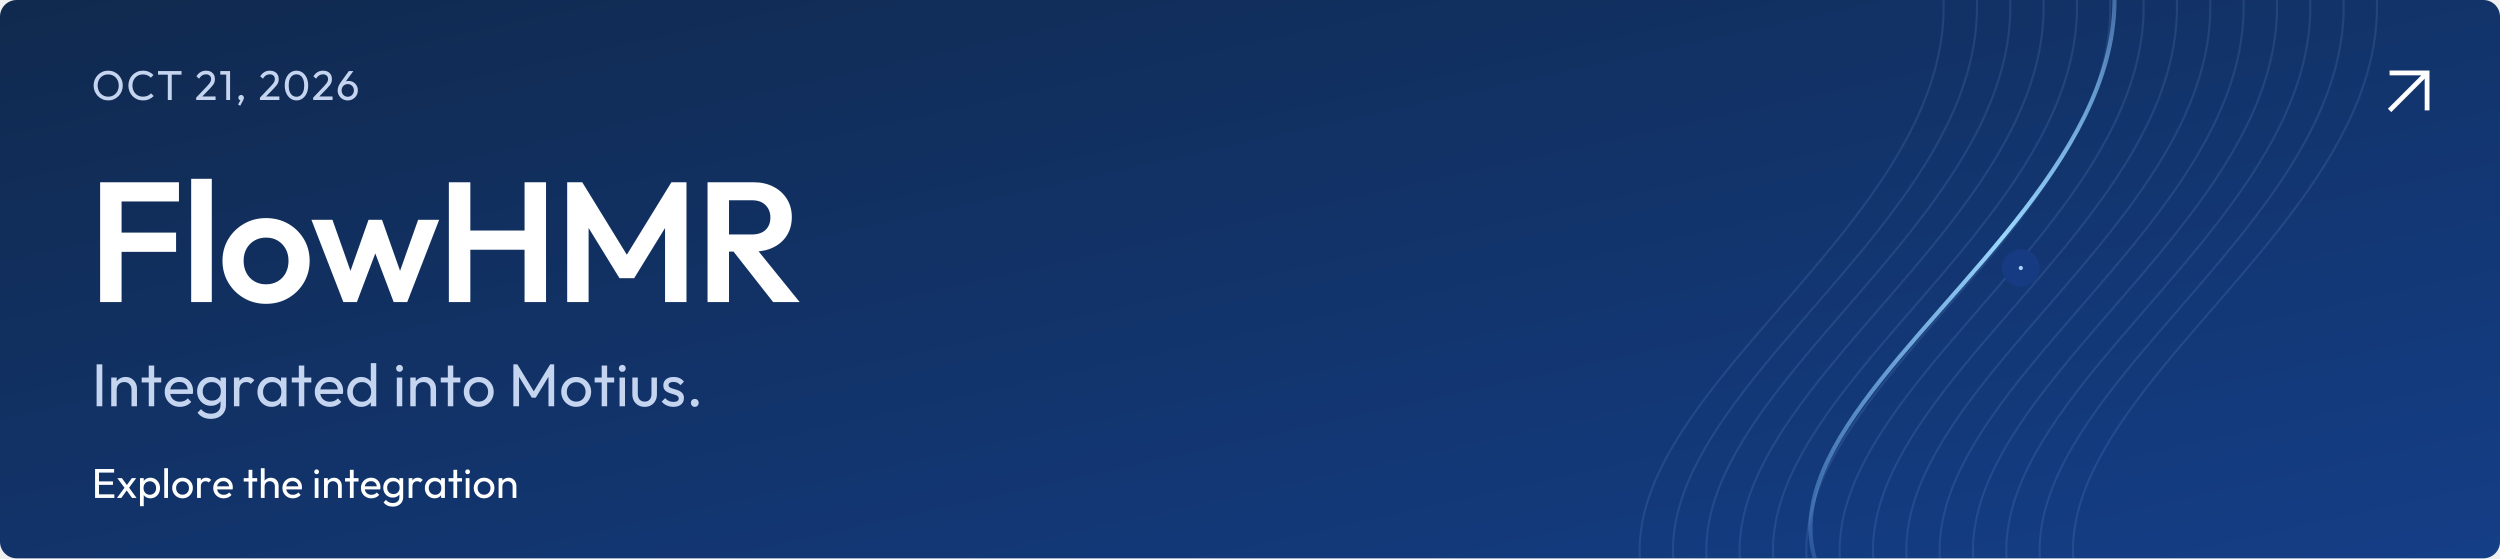
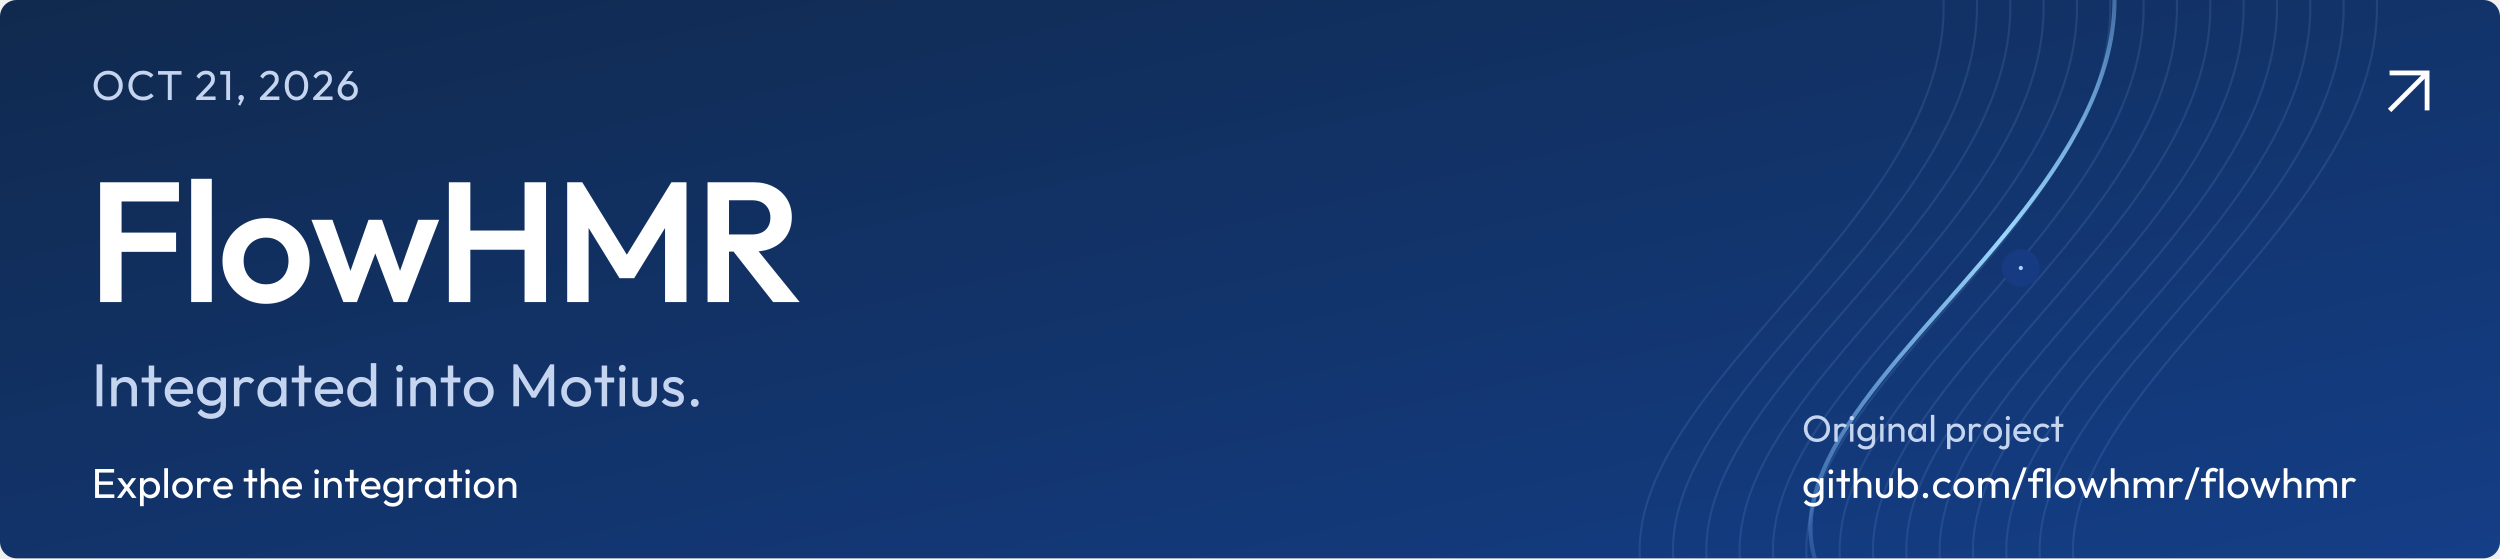
<svg xmlns="http://www.w3.org/2000/svg" viewBox="0 0 1200 268" role="img" aria-labelledby="title desc">
  <defs>
    <linearGradient id="paper" x2="1" y2="1">
      <stop stop-color="#10294e" />
      <stop offset="1" stop-color="#143e87" />
    </linearGradient>
    <linearGradient id="trail" x2="0" y2="1">
      <stop stop-color="#79b9ff" stop-opacity="0" />
      <stop offset=".5" stop-color="#9bd8ff" />
      <stop offset="1" stop-color="#79b9ff" stop-opacity="0" />
    </linearGradient>
    <clipPath id="bounds">
      <rect width="1200" height="268" rx="8" />
    </clipPath>
  </defs>
  <rect width="1200" height="268" rx="8" fill="url(#paper)" />
  <g clip-path="url(#bounds)" fill="none">
    <path d="M820 328 C680 198 1040 96 900 -80" stroke="#8db9ff" stroke-opacity=".13" />
    <path d="M836 328 C696 198 1056 96 916 -80" stroke="#8db9ff" stroke-opacity=".13" />
    <path d="M852 328 C712 198 1072 96 932 -80" stroke="#8db9ff" stroke-opacity=".13" />
    <path d="M868 328 C728 198 1088 96 948 -80" stroke="#8db9ff" stroke-opacity=".13" />
    <path d="M884 328 C744 198 1104 96 964 -80" stroke="#8db9ff" stroke-opacity=".13" />
    <path d="M900 328 C760 198 1120 96 980 -80" stroke="#8db9ff" stroke-opacity=".13" />
    <path d="M916 328 C776 198 1136 96 996 -80" stroke="#8db9ff" stroke-opacity=".13" />
    <path d="M932 328 C792 198 1152 96 1012 -80" stroke="#8db9ff" stroke-opacity=".13" />
    <path d="M948 328 C808 198 1168 96 1028 -80" stroke="#8db9ff" stroke-opacity=".13" />
    <path d="M964 328 C824 198 1184 96 1044 -80" stroke="#8db9ff" stroke-opacity=".13" />
    <path d="M980 328 C840 198 1200 96 1060 -80" stroke="#8db9ff" stroke-opacity=".13" />
    <path d="M996 328 C856 198 1216 96 1076 -80" stroke="#8db9ff" stroke-opacity=".13" />
    <path d="M1012 328 C872 198 1232 96 1092 -80" stroke="#8db9ff" stroke-opacity=".13" />
    <path d="M1028 328 C888 198 1248 96 1108 -80" stroke="#8db9ff" stroke-opacity=".13" />
    <path d="M902 308C762 202 1122 86 982 -80" stroke="url(#trail)" stroke-width="2" />
    <circle cx="970" cy="128.64" r="5" fill="#a8d6ff" stroke="#173b82" stroke-width="8" />
  </g>
  <path fill="#c6d5ef" d="M51.96 48.2Q50.48 48.2 49.203 47.648Q47.925 47.095 46.965 46.112Q46.005 45.13 45.468 43.83Q44.93 42.53 44.93 41.04Q44.93 39.545 45.465 38.255Q46 36.965 46.953 35.987Q47.905 35.01 49.172 34.465Q50.44 33.92 51.92 33.92Q53.4 33.92 54.67 34.465Q55.94 35.01 56.898 35.987Q57.855 36.965 58.392 38.265Q58.93 39.565 58.93 41.06Q58.93 42.55 58.395 43.85Q57.86 45.15 56.907 46.123Q55.955 47.095 54.69 47.648Q53.425 48.2 51.96 48.2ZM51.92 46.395Q53.41 46.395 54.547 45.705Q55.685 45.015 56.338 43.808Q56.99 42.6 56.99 41.04Q56.99 39.88 56.615 38.91Q56.24 37.94 55.56 37.222Q54.88 36.505 53.957 36.115Q53.035 35.725 51.92 35.725Q50.445 35.725 49.308 36.405Q48.17 37.085 47.52 38.282Q46.87 39.48 46.87 41.04Q46.87 42.2 47.245 43.188Q47.62 44.175 48.293 44.888Q48.965 45.6 49.895 45.998Q50.825 46.395 51.92 46.395ZM68.615 48.2Q67.115 48.2 65.838 47.655Q64.56 47.11 63.61 46.127Q62.66 45.145 62.142 43.845Q61.625 42.545 61.625 41.055Q61.625 39.56 62.14 38.263Q62.655 36.965 63.602 35.995Q64.55 35.025 65.822 34.472Q67.095 33.92 68.59 33.92Q70.23 33.92 71.475 34.48Q72.72 35.04 73.67 36.01L72.385 37.295Q71.72 36.555 70.765 36.14Q69.81 35.725 68.59 35.725Q67.49 35.725 66.572 36.115Q65.655 36.505 64.977 37.222Q64.3 37.94 63.932 38.917Q63.565 39.895 63.565 41.055Q63.565 42.215 63.935 43.195Q64.305 44.175 64.98 44.895Q65.655 45.615 66.578 46.005Q67.5 46.395 68.6 46.395Q69.9 46.395 70.86 45.97Q71.82 45.545 72.485 44.805L73.77 46.09Q72.825 47.075 71.535 47.638Q70.245 48.2 68.615 48.2ZM80.55 48V34.515H82.435V48ZM75.845 35.84V34.12H87.14V35.84ZM94.16 46.87 99.285 41.47Q100.05 40.665 100.495 40.075Q100.94 39.485 101.125 38.98Q101.31 38.475 101.31 37.935Q101.31 36.875 100.635 36.275Q99.96 35.675 98.88 35.675Q97.82 35.675 97.02 36.188Q96.22 36.7 95.59 37.76L94.275 36.655Q95.09 35.31 96.25 34.615Q97.41 33.92 98.94 33.92Q100.21 33.92 101.162 34.422Q102.115 34.925 102.64 35.828Q103.165 36.73 103.165 37.93Q103.165 38.78 102.95 39.462Q102.735 40.145 102.21 40.855Q101.685 41.565 100.745 42.54L96.605 46.81ZM94.16 48V46.87L95.75 46.315H103.475V48ZM108.585 48V34.12H110.435V48ZM105.735 35.805V34.12H110.235V35.805ZM114.275 50.2 115.525 47.82 116.15 47.66Q116.05 47.875 115.9 48.017Q115.75 48.16 115.535 48.16Q115.115 48.16 114.765 47.812Q114.415 47.465 114.415 46.935Q114.415 46.37 114.8 45.972Q115.185 45.575 115.75 45.575Q116.28 45.575 116.677 45.972Q117.075 46.37 117.075 46.935Q117.075 47.165 116.985 47.475Q116.895 47.785 116.645 48.27L115.31 50.76ZM124.78 46.87 129.905 41.47Q130.67 40.665 131.115 40.075Q131.56 39.485 131.745 38.98Q131.93 38.475 131.93 37.935Q131.93 36.875 131.255 36.275Q130.58 35.675 129.5 35.675Q128.44 35.675 127.64 36.188Q126.84 36.7 126.21 37.76L124.895 36.655Q125.71 35.31 126.87 34.615Q128.03 33.92 129.56 33.92Q130.83 33.92 131.782 34.422Q132.735 34.925 133.26 35.828Q133.785 36.73 133.785 37.93Q133.785 38.78 133.57 39.462Q133.355 40.145 132.83 40.855Q132.305 41.565 131.365 42.54L127.225 46.81ZM124.78 48V46.87L126.37 46.315H134.095V48ZM142.331 48.2Q140.78 48.2 139.495 47.318Q138.21 46.436 137.445 44.825Q136.68 43.215 136.68 41.04Q136.68 38.855 137.434 37.261Q138.188 35.668 139.463 34.794Q140.737 33.92 142.288 33.92Q143.86 33.92 145.135 34.792Q146.411 35.665 147.165 37.266Q147.92 38.867 147.92 41.064Q147.92 43.24 147.166 44.849Q146.411 46.458 145.147 47.329Q143.882 48.2 142.331 48.2ZM142.292 46.43Q143.4 46.43 144.232 45.817Q145.065 45.205 145.542 44.008Q146.02 42.81 146.02 41.041Q146.02 39.29 145.542 38.095Q145.065 36.9 144.225 36.295Q143.385 35.69 142.284 35.69Q141.2 35.69 140.36 36.295Q139.52 36.9 139.05 38.087Q138.58 39.275 138.58 41.034Q138.58 42.81 139.05 44.008Q139.52 45.205 140.36 45.817Q141.2 46.43 142.292 46.43ZM150.32 46.87 155.445 41.47Q156.21 40.665 156.655 40.075Q157.1 39.485 157.285 38.98Q157.47 38.475 157.47 37.935Q157.47 36.875 156.795 36.275Q156.12 35.675 155.04 35.675Q153.98 35.675 153.18 36.188Q152.38 36.7 151.75 37.76L150.435 36.655Q151.25 35.31 152.41 34.615Q153.57 33.92 155.1 33.92Q156.37 33.92 157.322 34.422Q158.275 34.925 158.8 35.828Q159.325 36.73 159.325 37.93Q159.325 38.78 159.11 39.462Q158.895 40.145 158.37 40.855Q157.845 41.565 156.905 42.54L152.765 46.81ZM150.32 48V46.87L151.91 46.315H159.635V48ZM166.91 48.2Q165.545 48.2 164.45 47.562Q163.355 46.925 162.715 45.845Q162.075 44.765 162.075 43.445Q162.075 41.605 163.355 39.785L167.43 34.12H169.62L165.44 39.825L164.76 40.175Q165 39.765 165.337 39.472Q165.675 39.18 166.172 39.02Q166.67 38.86 167.355 38.86Q168.575 38.86 169.57 39.442Q170.565 40.025 171.167 41.037Q171.77 42.05 171.77 43.38Q171.77 44.71 171.12 45.808Q170.47 46.905 169.365 47.553Q168.26 48.2 166.91 48.2ZM166.915 46.445Q167.75 46.445 168.422 46.038Q169.095 45.63 169.49 44.933Q169.885 44.235 169.885 43.38Q169.885 42.525 169.49 41.832Q169.095 41.14 168.422 40.742Q167.75 40.345 166.915 40.345Q166.075 40.345 165.402 40.748Q164.73 41.15 164.345 41.832Q163.96 42.515 163.96 43.38Q163.96 44.24 164.345 44.94Q164.73 45.64 165.402 46.043Q166.075 46.445 166.915 46.445Z" />
  <path fill="#ffffff" d="M48.058 145V87.477H58.359V145ZM55.386 120.882V111.647H84.517V120.882ZM55.386 96.712V87.477H85.891V96.712ZM91.763 145V85.837H101.664V145ZM127.688 145.84Q121.835 145.84 117.094 143.094Q112.353 140.346 109.576 135.652Q106.798 130.958 106.798 125.177Q106.798 119.395 109.571 114.783Q112.343 110.171 117.084 107.424Q121.825 104.677 127.677 104.677Q133.602 104.677 138.337 107.388Q143.073 110.099 145.85 114.747Q148.628 119.395 148.628 125.177Q148.628 130.958 145.856 135.652Q143.083 140.346 138.347 143.094Q133.612 145.84 127.688 145.84ZM127.677 136.472Q130.875 136.472 133.325 135.037Q135.775 133.602 137.133 131.034Q138.491 128.467 138.491 125.187Q138.491 121.907 137.092 119.411Q135.693 116.915 133.284 115.48Q130.875 114.045 127.677 114.045Q124.561 114.045 122.112 115.485Q119.662 116.925 118.298 119.421Q116.935 121.917 116.935 125.197Q116.935 128.467 118.298 131.034Q119.662 133.602 122.112 135.037Q124.561 136.472 127.677 136.472ZM164.812 145 149.498 105.517H159.584L169.721 134.227L166.718 134.309L176.886 105.517H183.374L193.553 134.309L190.539 134.227L200.697 105.517H210.783L195.469 145H188.961L178.649 117.694H181.642L171.3 145ZM215.456 145V87.477H225.757V145ZM251.792 145V87.477H262.093V145ZM222.241 119.888V110.652H254.385V119.888ZM272.25 145V87.477H279.476L303.072 125.822H298.695L322.28 87.477H329.506V145H319.226V105.332L321.388 105.917L304.404 133.52H297.352L280.378 105.917L282.531 105.332V145ZM346.951 120.779V112.548H360.891Q365.114 112.548 367.451 110.37Q369.788 108.192 369.788 104.338Q369.788 100.843 367.486 98.486Q365.185 96.128 360.962 96.128H346.951V87.477H361.649Q367.143 87.477 371.305 89.655Q375.466 91.833 377.767 95.59Q380.068 99.346 380.068 104.164Q380.068 109.197 377.762 112.918Q375.456 116.638 371.274 118.709Q367.092 120.779 361.547 120.779ZM339.622 145V87.477H349.923V145ZM371.11 145 351.543 120.072 361.065 116.874 383.84 145Z" />
  <path fill="#c6d5ef" d="M46.371 195V174.874H49.104V195ZM63.126 195V186.982Q63.126 185.394 62.15 184.386Q61.175 183.378 59.615 183.378Q58.552 183.378 57.74 183.839Q56.927 184.299 56.466 185.111Q56.006 185.923 56.006 186.974L54.919 186.365Q54.919 184.792 55.625 183.57Q56.332 182.349 57.57 181.642Q58.807 180.935 60.372 180.935Q61.937 180.935 63.151 181.714Q64.365 182.494 65.054 183.759Q65.743 185.024 65.743 186.459V195ZM53.389 195V181.225H56.006V195ZM71.398 195V175.454H74.015V195ZM68.012 183.596V181.225H77.393V183.596ZM86.333 195.29Q84.266 195.29 82.621 194.355Q80.975 193.419 80.018 191.785Q79.061 190.15 79.061 188.105Q79.061 186.068 80 184.448Q80.939 182.827 82.555 181.881Q84.172 180.935 86.159 180.935Q88.065 180.935 89.53 181.809Q90.994 182.682 91.832 184.212Q92.669 185.742 92.669 187.707Q92.669 187.996 92.633 188.33Q92.597 188.663 92.517 189.084H80.895V186.916H91.132L90.175 187.75Q90.161 186.365 89.675 185.387Q89.189 184.408 88.29 183.875Q87.391 183.342 86.108 183.342Q84.759 183.342 83.755 183.926Q82.751 184.509 82.197 185.553Q81.642 186.597 81.642 188.025Q81.642 189.468 82.226 190.556Q82.809 191.643 83.875 192.241Q84.941 192.839 86.34 192.839Q87.493 192.839 88.471 192.426Q89.45 192.013 90.132 191.208L91.806 192.905Q90.82 194.065 89.389 194.677Q87.957 195.29 86.333 195.29ZM101.217 201.061Q99.085 201.061 97.454 200.282Q95.823 199.502 94.822 198.074L96.526 196.37Q97.353 197.436 98.513 198.002Q99.673 198.567 101.268 198.567Q103.377 198.567 104.614 197.458Q105.85 196.349 105.85 194.442V191.027L106.328 187.939L105.85 184.85V181.225H108.467V194.442Q108.467 196.428 107.553 197.911Q106.64 199.393 105.005 200.227Q103.37 201.061 101.217 201.061ZM101.217 194.782Q99.339 194.782 97.838 193.876Q96.338 192.97 95.475 191.389Q94.612 189.809 94.612 187.837Q94.612 185.872 95.471 184.314Q96.33 182.755 97.831 181.845Q99.332 180.935 101.202 180.935Q102.826 180.935 104.077 181.577Q105.328 182.218 106.064 183.36Q106.799 184.502 106.879 186.039V189.686Q106.792 191.194 106.045 192.346Q105.299 193.499 104.055 194.141Q102.812 194.782 101.217 194.782ZM101.724 192.31Q103.008 192.31 103.976 191.756Q104.943 191.201 105.476 190.2Q106.009 189.2 106.009 187.859Q106.009 186.525 105.473 185.528Q104.936 184.531 103.968 183.969Q103 183.407 101.71 183.407Q100.412 183.407 99.415 183.969Q98.418 184.531 97.86 185.528Q97.302 186.525 97.302 187.851Q97.302 189.156 97.864 190.171Q98.426 191.186 99.423 191.748Q100.419 192.31 101.724 192.31ZM112.288 195V181.225H114.905V195ZM114.905 187.155 113.926 186.699Q113.926 184.082 115.144 182.508Q116.362 180.935 118.653 180.935Q119.683 180.935 120.527 181.305Q121.372 181.674 122.097 182.494L120.379 184.27Q119.944 183.799 119.418 183.596Q118.892 183.393 118.204 183.393Q116.761 183.393 115.833 184.324Q114.905 185.256 114.905 187.155ZM130.311 195.29Q128.404 195.29 126.875 194.344Q125.345 193.398 124.457 191.777Q123.569 190.157 123.569 188.142Q123.569 186.104 124.457 184.48Q125.345 182.856 126.871 181.896Q128.397 180.935 130.297 180.935Q131.877 180.935 133.11 181.588Q134.342 182.24 135.093 183.393Q135.843 184.546 135.923 186.039V190.179Q135.836 191.672 135.096 192.829Q134.357 193.985 133.121 194.637Q131.884 195.29 130.311 195.29ZM130.732 192.818Q132.682 192.818 133.867 191.509Q135.053 190.201 135.053 188.12Q135.053 186.72 134.513 185.658Q133.972 184.596 132.997 184.002Q132.022 183.407 130.717 183.407Q129.412 183.407 128.412 184.009Q127.411 184.611 126.835 185.673Q126.258 186.735 126.258 188.113Q126.258 189.49 126.835 190.552Q127.411 191.614 128.419 192.216Q129.427 192.818 130.732 192.818ZM134.893 195V191.303L135.372 187.931L134.893 184.603V181.225H137.51V195ZM143.434 195V175.454H146.051V195ZM140.048 183.596V181.225H149.429V183.596ZM158.369 195.29Q156.302 195.29 154.657 194.355Q153.011 193.419 152.054 191.785Q151.097 190.15 151.097 188.105Q151.097 186.068 152.036 184.448Q152.975 182.827 154.591 181.881Q156.208 180.935 158.195 180.935Q160.101 180.935 161.566 181.809Q163.03 182.682 163.868 184.212Q164.705 185.742 164.705 187.707Q164.705 187.996 164.669 188.33Q164.633 188.663 164.553 189.084H152.931V186.916H163.168L162.211 187.75Q162.197 186.365 161.711 185.387Q161.225 184.408 160.326 183.875Q159.427 183.342 158.144 183.342Q156.795 183.342 155.791 183.926Q154.787 184.509 154.233 185.553Q153.678 186.597 153.678 188.025Q153.678 189.468 154.262 190.556Q154.845 191.643 155.911 192.241Q156.977 192.839 158.376 192.839Q159.529 192.839 160.507 192.426Q161.486 192.013 162.168 191.208L163.842 192.905Q162.856 194.065 161.425 194.677Q159.993 195.29 158.369 195.29ZM173.354 195.29Q171.462 195.29 169.948 194.344Q168.434 193.399 167.552 191.778Q166.67 190.157 166.67 188.137Q166.67 186.087 167.551 184.468Q168.432 182.849 169.946 181.892Q171.461 180.935 173.354 180.935Q174.913 180.935 176.157 181.584Q177.4 182.233 178.172 183.386Q178.944 184.538 179.024 186.039V190.179Q178.937 191.665 178.183 192.821Q177.429 193.978 176.178 194.634Q174.928 195.29 173.354 195.29ZM173.789 192.818Q175.094 192.818 176.071 192.216Q177.047 191.614 177.597 190.556Q178.147 189.497 178.147 188.12Q178.147 186.719 177.591 185.663Q177.036 184.608 176.058 184.007Q175.08 183.407 173.779 183.407Q172.477 183.407 171.489 184.009Q170.501 184.611 169.931 185.671Q169.36 186.73 169.36 188.113Q169.36 189.49 169.927 190.555Q170.494 191.62 171.498 192.219Q172.502 192.818 173.789 192.818ZM180.604 195H177.987V191.303L178.473 187.931L177.987 184.603V174.294H180.604ZM190.464 195V181.225H193.082V195ZM191.769 178.477Q191.066 178.477 190.599 177.992Q190.131 177.506 190.131 176.803Q190.131 176.092 190.599 175.613Q191.066 175.135 191.769 175.135Q192.502 175.135 192.962 175.613Q193.422 176.092 193.422 176.803Q193.422 177.506 192.962 177.992Q192.502 178.477 191.769 178.477ZM206.675 195V186.982Q206.675 185.394 205.7 184.386Q204.725 183.378 203.165 183.378Q202.102 183.378 201.29 183.839Q200.477 184.299 200.016 185.111Q199.556 185.923 199.556 186.974L198.468 186.365Q198.468 184.792 199.175 183.57Q199.882 182.349 201.12 181.642Q202.357 180.935 203.922 180.935Q205.486 180.935 206.701 181.714Q207.915 182.494 208.604 183.759Q209.293 185.024 209.293 186.459V195ZM196.939 195V181.225H199.556V195ZM214.948 195V175.454H217.565V195ZM211.562 183.596V181.225H220.943V183.596ZM229.788 195.29Q227.78 195.29 226.153 194.329Q224.525 193.369 223.568 191.73Q222.611 190.092 222.611 188.076Q222.611 186.068 223.568 184.459Q224.525 182.849 226.153 181.892Q227.78 180.935 229.788 180.935Q231.811 180.935 233.439 181.881Q235.066 182.827 236.023 184.448Q236.98 186.068 236.98 188.076Q236.98 190.099 236.023 191.734Q235.066 193.369 233.439 194.329Q231.811 195.29 229.788 195.29ZM229.788 192.774Q231.101 192.774 232.119 192.169Q233.138 191.564 233.714 190.494Q234.291 189.425 234.291 188.069Q234.291 186.728 233.703 185.691Q233.116 184.654 232.108 184.053Q231.101 183.451 229.788 183.451Q228.498 183.451 227.476 184.053Q226.453 184.654 225.877 185.691Q225.301 186.728 225.301 188.076Q225.301 189.432 225.877 190.498Q226.453 191.564 227.476 192.169Q228.498 192.774 229.788 192.774ZM246.413 195V174.874H248.327L256.853 188.888H255.562L264.088 174.874H266.002V195H263.269V179.659L263.892 179.826L257.164 190.875H255.25L248.523 179.826L249.146 179.659V195ZM276.565 195.29Q274.557 195.29 272.93 194.329Q271.302 193.369 270.345 191.73Q269.388 190.092 269.388 188.076Q269.388 186.068 270.345 184.459Q271.302 182.849 272.93 181.892Q274.557 180.935 276.565 180.935Q278.588 180.935 280.216 181.881Q281.844 182.827 282.8 184.448Q283.757 186.068 283.757 188.076Q283.757 190.099 282.8 191.734Q281.844 193.369 280.216 194.329Q278.588 195.29 276.565 195.29ZM276.565 192.774Q277.878 192.774 278.896 192.169Q279.915 191.564 280.491 190.494Q281.068 189.425 281.068 188.069Q281.068 186.728 280.481 185.691Q279.893 184.654 278.885 184.053Q277.878 183.451 276.565 183.451Q275.275 183.451 274.253 184.053Q273.231 184.654 272.654 185.691Q272.078 186.728 272.078 188.076Q272.078 189.432 272.654 190.498Q273.231 191.564 274.253 192.169Q275.275 192.774 276.565 192.774ZM288.811 195V175.454H291.428V195ZM285.425 183.596V181.225H294.806V183.596ZM297.387 195V181.225H300.005V195ZM298.692 178.477Q297.989 178.477 297.522 177.992Q297.054 177.506 297.054 176.803Q297.054 176.092 297.522 175.613Q297.989 175.135 298.692 175.135Q299.425 175.135 299.885 175.613Q300.346 176.092 300.346 176.803Q300.346 177.506 299.885 177.992Q299.425 178.477 298.692 178.477ZM309.422 195.29Q307.713 195.29 306.367 194.518Q305.022 193.746 304.271 192.386Q303.521 191.026 303.521 189.233V181.225H306.138V189.12Q306.138 190.251 306.53 191.07Q306.921 191.89 307.668 192.336Q308.415 192.781 309.43 192.781Q310.974 192.781 311.84 191.806Q312.707 190.831 312.707 189.12V181.225H315.324V189.236Q315.324 191.034 314.574 192.401Q313.823 193.768 312.494 194.529Q311.164 195.29 309.422 195.29ZM323.197 195.29Q322.059 195.29 321.019 194.986Q319.978 194.681 319.116 194.123Q318.253 193.565 317.608 192.781L319.282 191.1Q320.044 192.013 321.033 192.463Q322.023 192.912 323.248 192.912Q324.466 192.912 325.126 192.495Q325.786 192.078 325.786 191.31Q325.786 190.556 325.253 190.135Q324.72 189.715 323.875 189.443Q323.031 189.171 322.096 188.903Q321.16 188.635 320.316 188.2Q319.471 187.764 318.938 187Q318.405 186.235 318.405 184.995Q318.405 183.748 319.003 182.842Q319.601 181.935 320.7 181.435Q321.798 180.935 323.321 180.935Q324.938 180.935 326.203 181.508Q327.468 182.081 328.287 183.212L326.612 184.886Q326.01 184.118 325.162 183.715Q324.314 183.313 323.234 183.313Q322.11 183.313 321.508 183.712Q320.906 184.111 320.906 184.792Q320.906 185.481 321.439 185.865Q321.972 186.249 322.817 186.503Q323.661 186.757 324.597 187.032Q325.532 187.308 326.377 187.772Q327.221 188.236 327.754 189.019Q328.287 189.802 328.287 191.085Q328.287 193.021 326.913 194.155Q325.539 195.29 323.197 195.29ZM333.5 195.29Q332.68 195.29 332.151 194.732Q331.622 194.173 331.622 193.383Q331.622 192.564 332.151 192.024Q332.68 191.484 333.5 191.484Q334.319 191.484 334.848 192.024Q335.377 192.564 335.377 193.383Q335.377 194.173 334.848 194.732Q334.319 195.29 333.5 195.29Z" />
  <path fill="#ffffff" d="M45.635 239V225.12H47.52V239ZM46.91 239V237.28H54.875V239ZM46.91 232.73V231.075H54.215V232.73ZM46.91 226.84V225.12H54.77V226.84ZM63.36 239 60.405 234.835 60.06 234.53 56.31 229.5H58.505L61.2 233.205L61.53 233.49L65.54 239ZM56.135 239 60.055 233.73 61.085 235.04 58.25 239ZM61.675 234.5 60.63 233.215 63.265 229.5H65.365ZM72.195 239.2Q71.11 239.2 70.248 238.748Q69.385 238.295 68.865 237.498Q68.345 236.7 68.285 235.675V232.82Q68.345 231.785 68.875 230.99Q69.405 230.195 70.27 229.748Q71.135 229.3 72.195 229.3Q73.5 229.3 74.545 229.96Q75.59 230.62 76.197 231.74Q76.805 232.86 76.805 234.27Q76.805 235.66 76.2 236.778Q75.595 237.895 74.547 238.548Q73.5 239.2 72.195 239.2ZM67.195 242.98V229.5H69V231.995L68.665 234.305L69 236.615V242.98ZM71.895 237.495Q72.795 237.495 73.48 237.082Q74.165 236.67 74.557 235.935Q74.95 235.2 74.95 234.25Q74.95 233.295 74.557 232.562Q74.165 231.83 73.482 231.418Q72.8 231.005 71.91 231.005Q71.02 231.005 70.335 231.418Q69.65 231.83 69.27 232.562Q68.89 233.295 68.89 234.255Q68.89 235.205 69.267 235.938Q69.645 236.67 70.327 237.082Q71.01 237.495 71.895 237.495ZM78.835 239V224.72H80.64V239ZM87.61 239.2Q86.225 239.2 85.102 238.537Q83.98 237.875 83.32 236.745Q82.66 235.615 82.66 234.225Q82.66 232.84 83.32 231.73Q83.98 230.62 85.102 229.96Q86.225 229.3 87.61 229.3Q89.005 229.3 90.127 229.952Q91.25 230.605 91.91 231.722Q92.57 232.84 92.57 234.225Q92.57 235.62 91.91 236.748Q91.25 237.875 90.127 238.537Q89.005 239.2 87.61 239.2ZM87.61 237.465Q88.515 237.465 89.217 237.048Q89.92 236.63 90.317 235.892Q90.715 235.155 90.715 234.22Q90.715 233.295 90.31 232.58Q89.905 231.865 89.21 231.45Q88.515 231.035 87.61 231.035Q86.72 231.035 86.015 231.45Q85.31 231.865 84.912 232.58Q84.515 233.295 84.515 234.225Q84.515 235.16 84.912 235.895Q85.31 236.63 86.015 237.048Q86.72 237.465 87.61 237.465ZM94.595 239V229.5H96.4V239ZM96.4 233.59 95.725 233.275Q95.725 231.47 96.565 230.385Q97.405 229.3 98.985 229.3Q99.695 229.3 100.278 229.555Q100.86 229.81 101.36 230.375L100.175 231.6Q99.875 231.275 99.513 231.135Q99.15 230.995 98.675 230.995Q97.68 230.995 97.04 231.637Q96.4 232.28 96.4 233.59ZM107.375 239.2Q105.95 239.2 104.815 238.555Q103.68 237.91 103.02 236.782Q102.36 235.655 102.36 234.245Q102.36 232.84 103.007 231.722Q103.655 230.605 104.77 229.952Q105.885 229.3 107.255 229.3Q108.57 229.3 109.58 229.903Q110.59 230.505 111.168 231.56Q111.745 232.615 111.745 233.97Q111.745 234.17 111.72 234.4Q111.695 234.63 111.64 234.92H103.625V233.425H110.685L110.025 234Q110.015 233.045 109.68 232.37Q109.345 231.695 108.725 231.327Q108.105 230.96 107.22 230.96Q106.29 230.96 105.597 231.363Q104.905 231.765 104.523 232.485Q104.14 233.205 104.14 234.19Q104.14 235.185 104.542 235.935Q104.945 236.685 105.68 237.097Q106.415 237.51 107.38 237.51Q108.175 237.51 108.85 237.225Q109.525 236.94 109.995 236.385L111.15 237.555Q110.47 238.355 109.482 238.777Q108.495 239.2 107.375 239.2ZM119.315 239V225.52H121.12V239ZM116.98 231.135V229.5H123.45V231.135ZM131.93 239V233.47Q131.93 232.375 131.257 231.68Q130.585 230.985 129.509 230.985Q128.776 230.985 128.216 231.303Q127.655 231.62 127.337 232.18Q127.02 232.74 127.02 233.465L126.27 233.045Q126.27 231.96 126.757 231.118Q127.245 230.275 128.098 229.788Q128.952 229.3 130.031 229.3Q131.11 229.3 131.947 229.785Q132.785 230.27 133.26 231.127Q133.735 231.985 133.735 233.11V239ZM125.215 239V224.72H127.02V239ZM140.575 239.2Q139.15 239.2 138.015 238.555Q136.88 237.91 136.22 236.782Q135.56 235.655 135.56 234.245Q135.56 232.84 136.207 231.722Q136.855 230.605 137.97 229.952Q139.085 229.3 140.455 229.3Q141.77 229.3 142.78 229.903Q143.79 230.505 144.368 231.56Q144.945 232.615 144.945 233.97Q144.945 234.17 144.92 234.4Q144.895 234.63 144.84 234.92H136.825V233.425H143.885L143.225 234Q143.215 233.045 142.88 232.37Q142.545 231.695 141.925 231.327Q141.305 230.96 140.42 230.96Q139.49 230.96 138.797 231.363Q138.105 231.765 137.722 232.485Q137.34 233.205 137.34 234.19Q137.34 235.185 137.742 235.935Q138.145 236.685 138.88 237.097Q139.615 237.51 140.58 237.51Q141.375 237.51 142.05 237.225Q142.725 236.94 143.195 236.385L144.35 237.555Q143.67 238.355 142.683 238.777Q141.695 239.2 140.575 239.2ZM151.07 239V229.5H152.875V239ZM151.97 227.605Q151.485 227.605 151.162 227.27Q150.84 226.935 150.84 226.45Q150.84 225.96 151.162 225.63Q151.485 225.3 151.97 225.3Q152.475 225.3 152.792 225.63Q153.11 225.96 153.11 226.45Q153.11 226.935 152.792 227.27Q152.475 227.605 151.97 227.605ZM162.25 239V233.47Q162.25 232.375 161.577 231.68Q160.905 230.985 159.829 230.985Q159.096 230.985 158.536 231.303Q157.975 231.62 157.657 232.18Q157.34 232.74 157.34 233.465L156.59 233.045Q156.59 231.96 157.077 231.118Q157.565 230.275 158.418 229.788Q159.272 229.3 160.351 229.3Q161.43 229.3 162.267 229.838Q163.105 230.375 163.58 231.248Q164.055 232.12 164.055 233.11V239ZM155.535 239V229.5H157.34V239ZM167.955 239V225.52H169.76V239ZM165.62 231.135V229.5H172.09V231.135ZM178.255 239.2Q176.83 239.2 175.695 238.555Q174.56 237.91 173.9 236.782Q173.24 235.655 173.24 234.245Q173.24 232.84 173.887 231.722Q174.535 230.605 175.65 229.952Q176.765 229.3 178.135 229.3Q179.45 229.3 180.46 229.903Q181.47 230.505 182.048 231.56Q182.625 232.615 182.625 233.97Q182.625 234.17 182.6 234.4Q182.575 234.63 182.52 234.92H174.505V233.425H181.565L180.905 234Q180.895 233.045 180.56 232.37Q180.225 231.695 179.605 231.327Q178.985 230.96 178.1 230.96Q177.17 230.96 176.477 231.363Q175.785 231.765 175.402 232.485Q175.02 233.205 175.02 234.19Q175.02 235.185 175.422 235.935Q175.825 236.685 176.56 237.097Q177.295 237.51 178.26 237.51Q179.055 237.51 179.73 237.225Q180.405 236.94 180.875 236.385L182.03 237.555Q181.35 238.355 180.363 238.777Q179.375 239.2 178.255 239.2ZM188.52 243.18Q187.05 243.18 185.925 242.642Q184.8 242.105 184.11 241.12L185.285 239.945Q185.855 240.68 186.655 241.07Q187.455 241.46 188.555 241.46Q190.01 241.46 190.863 240.695Q191.715 239.93 191.715 238.615V236.26L192.045 234.13L191.715 232V229.5H193.52V238.615Q193.52 239.985 192.89 241.007Q192.26 242.03 191.132 242.605Q190.005 243.18 188.52 243.18ZM188.52 238.85Q187.225 238.85 186.19 238.225Q185.155 237.6 184.56 236.51Q183.965 235.42 183.965 234.06Q183.965 232.705 184.558 231.63Q185.15 230.555 186.185 229.928Q187.22 229.3 188.51 229.3Q189.63 229.3 190.493 229.743Q191.355 230.185 191.863 230.972Q192.37 231.76 192.425 232.82V235.335Q192.365 236.375 191.85 237.17Q191.335 237.965 190.477 238.407Q189.62 238.85 188.52 238.85ZM188.87 237.145Q189.755 237.145 190.423 236.762Q191.09 236.38 191.457 235.69Q191.825 235 191.825 234.075Q191.825 233.155 191.455 232.468Q191.085 231.78 190.417 231.392Q189.75 231.005 188.86 231.005Q187.965 231.005 187.278 231.392Q186.59 231.78 186.205 232.468Q185.82 233.155 185.82 234.07Q185.82 234.97 186.207 235.67Q186.595 236.37 187.282 236.757Q187.97 237.145 188.87 237.145ZM196.155 239V229.5H197.96V239ZM197.96 233.59 197.285 233.275Q197.285 231.47 198.125 230.385Q198.965 229.3 200.545 229.3Q201.255 229.3 201.838 229.555Q202.42 229.81 202.92 230.375L201.735 231.6Q201.435 231.275 201.072 231.135Q200.71 230.995 200.235 230.995Q199.24 230.995 198.6 231.637Q197.96 232.28 197.96 233.59ZM208.585 239.2Q207.27 239.2 206.215 238.548Q205.16 237.895 204.548 236.778Q203.935 235.66 203.935 234.27Q203.935 232.865 204.548 231.745Q205.16 230.625 206.212 229.963Q207.265 229.3 208.575 229.3Q209.665 229.3 210.515 229.75Q211.365 230.2 211.882 230.995Q212.4 231.79 212.455 232.82V235.675Q212.395 236.705 211.885 237.502Q211.375 238.3 210.522 238.75Q209.67 239.2 208.585 239.2ZM208.875 237.495Q210.22 237.495 211.037 236.593Q211.855 235.69 211.855 234.255Q211.855 233.29 211.483 232.558Q211.11 231.825 210.438 231.415Q209.765 231.005 208.865 231.005Q207.965 231.005 207.275 231.42Q206.585 231.835 206.188 232.567Q205.79 233.3 205.79 234.25Q205.79 235.2 206.188 235.933Q206.585 236.665 207.28 237.08Q207.975 237.495 208.875 237.495ZM211.745 239V236.45L212.075 234.125L211.745 231.83V229.5H213.55V239ZM217.635 239V225.52H219.44V239ZM215.3 231.135V229.5H221.77V231.135ZM223.55 239V229.5H225.355V239ZM224.45 227.605Q223.965 227.605 223.643 227.27Q223.32 226.935 223.32 226.45Q223.32 225.96 223.643 225.63Q223.965 225.3 224.45 225.3Q224.955 225.3 225.273 225.63Q225.59 225.96 225.59 226.45Q225.59 226.935 225.273 227.27Q224.955 227.605 224.45 227.605ZM232.35 239.2Q230.965 239.2 229.843 238.537Q228.72 237.875 228.06 236.745Q227.4 235.615 227.4 234.225Q227.4 232.84 228.06 231.73Q228.72 230.62 229.843 229.96Q230.965 229.3 232.35 229.3Q233.745 229.3 234.868 229.952Q235.99 230.605 236.65 231.722Q237.31 232.84 237.31 234.225Q237.31 235.62 236.65 236.748Q235.99 237.875 234.868 238.537Q233.745 239.2 232.35 239.2ZM232.35 237.465Q233.255 237.465 233.958 237.048Q234.66 236.63 235.058 235.892Q235.455 235.155 235.455 234.22Q235.455 233.295 235.05 232.58Q234.645 231.865 233.95 231.45Q233.255 231.035 232.35 231.035Q231.46 231.035 230.755 231.45Q230.05 231.865 229.653 232.58Q229.255 233.295 229.255 234.225Q229.255 235.16 229.653 235.895Q230.05 236.63 230.755 237.048Q231.46 237.465 232.35 237.465ZM246.05 239V233.47Q246.05 232.375 245.377 231.68Q244.705 230.985 243.629 230.985Q242.896 230.985 242.336 231.303Q241.775 231.62 241.458 232.18Q241.14 232.74 241.14 233.465L240.39 233.045Q240.39 231.96 240.877 231.118Q241.365 230.275 242.218 229.788Q243.072 229.3 244.151 229.3Q245.23 229.3 246.067 229.838Q246.905 230.375 247.38 231.248Q247.855 232.12 247.855 233.11V239ZM239.335 239V229.5H241.14V239Z" />
+   <path fill="#c6d5ef" d="M872.164 212.18Q870.832 212.18 869.682 211.683Q868.533 211.185 867.668 210.301Q866.804 209.417 866.321 208.247Q865.837 207.077 865.837 205.736Q865.837 204.391 866.318 203.23Q866.8 202.069 867.657 201.189Q868.514 200.309 869.655 199.819Q870.796 199.328 872.128 199.328Q873.46 199.328 874.603 199.819Q875.746 200.309 876.608 201.189Q877.47 202.069 877.953 203.238Q878.437 204.409 878.437 205.754Q878.437 207.095 877.956 208.265Q877.474 209.435 876.617 210.31Q875.76 211.185 874.621 211.683Q873.482 212.18 872.164 212.18ZM872.128 210.555Q873.469 210.555 874.493 209.935Q875.516 209.314 876.104 208.227Q876.691 207.14 876.691 205.736Q876.691 204.692 876.353 203.819Q876.016 202.946 875.404 202.3Q874.792 201.655 873.962 201.303Q873.131 200.952 872.128 200.952Q870.801 200.952 869.777 201.565Q868.753 202.177 868.168 203.254Q867.583 204.332 867.583 205.736Q867.583 206.78 867.92 207.669Q868.258 208.558 868.863 209.199Q869.468 209.84 870.305 210.198Q871.143 210.555 872.128 210.555ZM880.476 212V203.45H882.1V212ZM882.1 207.131 881.493 206.847Q881.493 205.223 882.249 204.247Q883.005 203.27 884.427 203.27Q885.066 203.27 885.59 203.5Q886.114 203.729 886.564 204.238L885.498 205.34Q885.228 205.048 884.901 204.922Q884.575 204.796 884.148 204.796Q883.252 204.796 882.676 205.374Q882.1 205.952 882.1 207.131ZM888.031 212V203.45H889.656V212ZM888.841 201.744Q888.405 201.744 888.114 201.443Q887.824 201.142 887.824 200.705Q887.824 200.264 888.114 199.967Q888.405 199.67 888.841 199.67Q889.296 199.67 889.581 199.967Q889.867 200.264 889.867 200.705Q889.867 201.142 889.581 201.443Q889.296 201.744 888.841 201.744ZM895.6 215.762Q894.277 215.762 893.264 215.278Q892.252 214.794 891.631 213.908L892.689 212.851Q893.202 213.512 893.922 213.863Q894.642 214.214 895.632 214.214Q896.941 214.214 897.708 213.525Q898.476 212.837 898.476 211.654V209.534L898.773 207.617L898.476 205.7V203.45H900.1V211.654Q900.1 212.887 899.533 213.807Q898.966 214.727 897.951 215.245Q896.937 215.762 895.6 215.762ZM895.6 211.865Q894.435 211.865 893.503 211.303Q892.572 210.74 892.036 209.759Q891.501 208.778 891.501 207.554Q891.501 206.334 892.034 205.367Q892.567 204.399 893.499 203.835Q894.43 203.27 895.591 203.27Q896.599 203.27 897.375 203.668Q898.152 204.066 898.608 204.775Q899.065 205.484 899.115 206.438V208.702Q899.061 209.637 898.597 210.353Q898.134 211.069 897.362 211.467Q896.59 211.865 895.6 211.865ZM895.915 210.331Q896.712 210.331 897.312 209.986Q897.913 209.642 898.244 209.021Q898.575 208.4 898.575 207.567Q898.575 206.739 898.242 206.121Q897.909 205.502 897.308 205.153Q896.707 204.804 895.906 204.804Q895.101 204.804 894.482 205.153Q893.863 205.502 893.517 206.121Q893.17 206.739 893.17 207.563Q893.17 208.373 893.519 209.003Q893.868 209.633 894.486 209.982Q895.105 210.331 895.915 210.331ZM902.485 212V203.45H904.11V212ZM903.295 201.744Q902.859 201.744 902.568 201.443Q902.278 201.142 902.278 200.705Q902.278 200.264 902.568 199.967Q902.859 199.67 903.295 199.67Q903.75 199.67 904.035 199.967Q904.321 200.264 904.321 200.705Q904.321 201.142 904.035 201.443Q903.75 201.744 903.295 201.744ZM912.547 212V207.023Q912.547 206.037 911.942 205.412Q911.337 204.786 910.368 204.786Q909.709 204.786 909.204 205.072Q908.7 205.358 908.414 205.862Q908.128 206.366 908.128 207.018L907.453 206.641Q907.453 205.664 907.892 204.906Q908.331 204.148 909.099 203.709Q909.867 203.27 910.838 203.27Q911.809 203.27 912.563 203.754Q913.317 204.238 913.744 205.023Q914.172 205.808 914.172 206.699V212ZM906.504 212V203.45H908.128V212ZM920.013 212.18Q918.829 212.18 917.88 211.593Q916.93 211.006 916.379 210Q915.828 208.994 915.828 207.743Q915.828 206.478 916.379 205.471Q916.93 204.463 917.877 203.866Q918.825 203.27 920.004 203.27Q920.985 203.27 921.75 203.675Q922.515 204.08 922.98 204.796Q923.446 205.511 923.496 206.438V209.007Q923.442 209.935 922.983 210.652Q922.524 211.37 921.756 211.775Q920.989 212.18 920.013 212.18ZM920.274 210.645Q921.484 210.645 922.22 209.833Q922.956 209.021 922.956 207.73Q922.956 206.861 922.62 206.202Q922.285 205.542 921.68 205.173Q921.075 204.804 920.265 204.804Q919.455 204.804 918.834 205.178Q918.213 205.552 917.855 206.211Q917.497 206.87 917.497 207.725Q917.497 208.58 917.855 209.239Q918.213 209.899 918.838 210.272Q919.464 210.645 920.274 210.645ZM922.857 212V209.705L923.154 207.613L922.857 205.547V203.45H924.481V212ZM926.844 212V199.148H928.468V212ZM939.084 212.18Q938.107 212.18 937.331 211.773Q936.555 211.365 936.087 210.648Q935.619 209.93 935.565 209.007V206.438Q935.619 205.506 936.096 204.791Q936.573 204.076 937.351 203.673Q938.13 203.27 939.084 203.27Q940.258 203.27 941.199 203.864Q942.139 204.458 942.686 205.466Q943.233 206.474 943.233 207.743Q943.233 208.994 942.688 210Q942.144 211.006 941.201 211.593Q940.258 212.18 939.084 212.18ZM934.584 215.582V203.45H936.208V205.696L935.907 207.774L936.208 209.853V215.582ZM938.814 210.645Q939.624 210.645 940.24 210.274Q940.857 209.903 941.21 209.242Q941.563 208.58 941.563 207.725Q941.563 206.865 941.21 206.206Q940.857 205.547 940.242 205.176Q939.628 204.804 938.827 204.804Q938.026 204.804 937.41 205.176Q936.793 205.547 936.451 206.206Q936.109 206.865 936.109 207.73Q936.109 208.584 936.449 209.244Q936.789 209.903 937.403 210.274Q938.017 210.645 938.814 210.645ZM945.06 212V203.45H946.684V212ZM946.684 207.131 946.077 206.847Q946.077 205.223 946.833 204.247Q947.589 203.27 949.011 203.27Q949.65 203.27 950.174 203.5Q950.698 203.729 951.148 204.238L950.082 205.34Q949.812 205.048 949.485 204.922Q949.159 204.796 948.732 204.796Q947.836 204.796 947.26 205.374Q946.684 205.952 946.684 207.131ZM956.503 212.18Q955.257 212.18 954.246 211.584Q953.236 210.988 952.642 209.971Q952.048 208.953 952.048 207.702Q952.048 206.456 952.642 205.457Q953.236 204.458 954.246 203.864Q955.257 203.27 956.503 203.27Q957.759 203.27 958.769 203.857Q959.779 204.445 960.373 205.45Q960.967 206.456 960.967 207.702Q960.967 208.958 960.373 209.973Q959.779 210.988 958.769 211.584Q957.759 212.18 956.503 212.18ZM956.503 210.619Q957.318 210.619 957.95 210.243Q958.582 209.867 958.94 209.203Q959.298 208.54 959.298 207.698Q959.298 206.865 958.933 206.222Q958.569 205.578 957.943 205.205Q957.318 204.832 956.503 204.832Q955.702 204.832 955.068 205.205Q954.433 205.578 954.075 206.222Q953.718 206.865 953.718 207.702Q953.718 208.544 954.075 209.206Q954.433 209.867 955.068 210.243Q955.702 210.619 956.503 210.619ZM961.705 215.762Q960.877 215.762 960.315 215.494Q959.752 215.226 959.298 214.714L960.351 213.661Q960.598 213.962 960.897 214.104Q961.197 214.245 961.602 214.245Q962.151 214.245 962.542 213.915Q962.934 213.584 962.934 212.913V203.45H964.558V212.895Q964.558 213.832 964.16 214.468Q963.762 215.105 963.116 215.433Q962.47 215.762 961.705 215.762ZM963.766 201.744Q963.33 201.744 963.039 201.443Q962.749 201.142 962.749 200.705Q962.749 200.264 963.039 199.967Q963.33 199.67 963.766 199.67Q964.221 199.67 964.506 199.967Q964.792 200.264 964.792 200.705Q964.792 201.142 964.506 201.443Q964.221 201.744 963.766 201.744ZM970.89 212.18Q969.607 212.18 968.586 211.6Q967.564 211.019 966.97 210.004Q966.376 208.989 966.376 207.72Q966.376 206.456 966.959 205.45Q967.542 204.445 968.545 203.857Q969.549 203.27 970.782 203.27Q971.965 203.27 972.874 203.812Q973.783 204.355 974.303 205.304Q974.823 206.254 974.823 207.473Q974.823 207.653 974.8 207.86Q974.778 208.067 974.728 208.328H967.515V206.982H973.869L973.275 207.5Q973.266 206.641 972.964 206.033Q972.663 205.425 972.105 205.095Q971.547 204.764 970.75 204.764Q969.913 204.764 969.29 205.126Q968.667 205.488 968.322 206.137Q967.978 206.785 967.978 207.671Q967.978 208.566 968.34 209.242Q968.703 209.917 969.364 210.288Q970.026 210.659 970.894 210.659Q971.61 210.659 972.217 210.402Q972.825 210.146 973.248 209.647L974.287 210.7Q973.675 211.419 972.786 211.8Q971.898 212.18 970.89 212.18ZM980.493 212.18Q979.233 212.18 978.216 211.591Q977.199 211.001 976.611 209.984Q976.024 208.967 976.024 207.716Q976.024 206.456 976.611 205.45Q977.199 204.445 978.216 203.857Q979.233 203.27 980.493 203.27Q981.474 203.27 982.324 203.644Q983.175 204.017 983.773 204.706L982.707 205.786Q982.302 205.317 981.732 205.075Q981.163 204.832 980.493 204.832Q979.678 204.832 979.044 205.205Q978.409 205.578 978.051 206.222Q977.694 206.865 977.694 207.716Q977.694 208.558 978.051 209.212Q978.409 209.867 979.044 210.243Q979.678 210.619 980.493 210.619Q981.168 210.619 981.739 210.375Q982.311 210.132 982.72 209.66L983.787 210.74Q983.184 211.433 982.329 211.806Q981.474 212.18 980.493 212.18ZM986.694 212V199.868H988.318V212ZM984.592 204.922V203.45H990.415V204.922Z" />
+   <path fill="#ffffff" d="M870.26 243.18Q868.79 243.18 867.665 242.642Q866.54 242.105 865.85 241.12L867.025 239.945Q867.595 240.68 868.395 241.07Q869.195 241.46 870.295 241.46Q871.75 241.46 872.602 240.695Q873.455 239.93 873.455 238.615V236.26L873.785 234.13L873.455 232V229.5H875.26V238.615Q875.26 239.985 874.63 241.007Q874 242.03 872.872 242.605Q871.745 243.18 870.26 243.18ZM870.26 238.85Q868.965 238.85 867.93 238.225Q866.895 237.6 866.3 236.51Q865.705 235.42 865.705 234.06Q865.705 232.705 866.298 231.63Q866.89 230.555 867.925 229.928Q868.96 229.3 870.25 229.3Q871.37 229.3 872.233 229.743Q873.095 230.185 873.602 230.972Q874.11 231.76 874.165 232.82V235.335Q874.105 236.375 873.59 237.17Q873.075 237.965 872.217 238.407Q871.36 238.85 870.26 238.85ZM870.61 237.145Q871.495 237.145 872.163 236.762Q872.83 236.38 873.197 235.69Q873.565 235 873.565 234.075Q873.565 233.155 873.195 232.468Q872.825 231.78 872.158 231.392Q871.49 231.005 870.6 231.005Q869.705 231.005 869.018 231.392Q868.33 231.78 867.945 232.468Q867.56 233.155 867.56 234.07Q867.56 234.97 867.947 235.67Q868.335 236.37 869.023 236.757Q869.71 237.145 870.61 237.145ZM877.91 239V229.5H879.715V239ZM878.81 227.605Q878.325 227.605 878.003 227.27Q877.68 226.935 877.68 226.45Q877.68 225.96 878.003 225.63Q878.325 225.3 878.81 225.3Q879.315 225.3 879.633 225.63Q879.95 225.96 879.95 226.45Q879.95 226.935 879.633 227.27Q879.315 227.605 878.81 227.605ZM883.835 239V225.52H885.64V239ZM881.5 231.135V229.5H887.97V231.135ZM896.45 239V233.47Q896.45 232.375 895.778 231.68Q895.105 230.985 894.029 230.985Q893.296 230.985 892.736 231.303Q892.175 231.62 891.858 232.18Q891.54 232.74 891.54 233.465L890.79 233.045Q890.79 231.96 891.278 231.118Q891.765 230.275 892.618 229.788Q893.472 229.3 894.551 229.3Q895.63 229.3 896.468 229.785Q897.305 230.27 897.78 231.127Q898.255 231.985 898.255 233.11V239ZM889.735 239V224.72H891.54V239ZM904.53 239.2Q903.351 239.2 902.423 238.667Q901.495 238.135 900.978 237.197Q900.46 236.26 900.46 235.023V229.5H902.265V234.945Q902.265 235.725 902.535 236.29Q902.805 236.855 903.32 237.162Q903.835 237.47 904.535 237.47Q905.6 237.47 906.198 236.798Q906.795 236.125 906.795 234.945V229.5H908.6V235.025Q908.6 236.265 908.083 237.207Q907.565 238.15 906.648 238.675Q905.731 239.2 904.53 239.2ZM916.015 239.2Q914.93 239.2 914.068 238.748Q913.205 238.295 912.685 237.498Q912.165 236.7 912.105 235.675V232.82Q912.165 231.785 912.695 230.99Q913.225 230.195 914.09 229.748Q914.955 229.3 916.015 229.3Q917.32 229.3 918.365 229.96Q919.41 230.62 920.018 231.74Q920.625 232.86 920.625 234.27Q920.625 235.66 920.02 236.778Q919.415 237.895 918.368 238.548Q917.32 239.2 916.015 239.2ZM911.015 239V224.72H912.82V231.83L912.485 234.125L912.82 236.45V239ZM915.715 237.495Q916.615 237.495 917.3 237.082Q917.985 236.67 918.378 235.935Q918.77 235.2 918.77 234.25Q918.77 233.295 918.378 232.562Q917.985 231.83 917.303 231.418Q916.62 231.005 915.73 231.005Q914.84 231.005 914.155 231.418Q913.47 231.83 913.09 232.562Q912.71 233.295 912.71 234.255Q912.71 235.205 913.088 235.938Q913.465 236.67 914.148 237.082Q914.83 237.495 915.715 237.495ZM924.235 239.2Q923.67 239.2 923.305 238.815Q922.94 238.43 922.94 237.885Q922.94 237.32 923.305 236.947Q923.67 236.575 924.235 236.575Q924.8 236.575 925.165 236.947Q925.53 237.32 925.53 237.885Q925.53 238.43 925.165 238.815Q924.8 239.2 924.235 239.2ZM932.805 239.2Q931.405 239.2 930.275 238.545Q929.145 237.89 928.493 236.76Q927.84 235.63 927.84 234.24Q927.84 232.84 928.493 231.722Q929.145 230.605 930.275 229.952Q931.405 229.3 932.805 229.3Q933.895 229.3 934.84 229.715Q935.785 230.13 936.45 230.895L935.265 232.095Q934.815 231.575 934.183 231.305Q933.55 231.035 932.805 231.035Q931.9 231.035 931.195 231.45Q930.49 231.865 930.093 232.58Q929.695 233.295 929.695 234.24Q929.695 235.175 930.093 235.903Q930.49 236.63 931.195 237.048Q931.9 237.465 932.805 237.465Q933.555 237.465 934.19 237.195Q934.825 236.925 935.28 236.4L936.465 237.6Q935.795 238.37 934.845 238.785Q933.895 239.2 932.805 239.2ZM942.57 239.2Q941.185 239.2 940.062 238.537Q938.94 237.875 938.28 236.745Q937.62 235.615 937.62 234.225Q937.62 232.84 938.28 231.73Q938.94 230.62 940.062 229.96Q941.185 229.3 942.57 229.3Q943.965 229.3 945.088 229.952Q946.21 230.605 946.87 231.722Q947.53 232.84 947.53 234.225Q947.53 235.62 946.87 236.748Q946.21 237.875 945.088 238.537Q943.965 239.2 942.57 239.2ZM942.57 237.465Q943.475 237.465 944.178 237.048Q944.88 236.63 945.278 235.892Q945.675 235.155 945.675 234.22Q945.675 233.295 945.27 232.58Q944.865 231.865 944.17 231.45Q943.475 231.035 942.57 231.035Q941.68 231.035 940.975 231.45Q940.27 231.865 939.873 232.58Q939.475 233.295 939.475 234.225Q939.475 235.16 939.873 235.895Q940.27 236.63 940.975 237.048Q941.68 237.465 942.57 237.465ZM949.555 239V229.5H951.36V239ZM955.98 239V233.26Q955.98 232.2 955.33 231.593Q954.68 230.985 953.705 230.985Q953.045 230.985 952.518 231.26Q951.99 231.535 951.675 232.04Q951.36 232.545 951.36 233.25L950.61 232.885Q950.61 231.795 951.088 230.995Q951.565 230.195 952.383 229.748Q953.2 229.3 954.215 229.3Q955.225 229.3 956.033 229.74Q956.84 230.18 957.313 230.98Q957.785 231.78 957.785 232.89V239ZM962.405 239V233.26Q962.405 232.2 961.755 231.593Q961.105 230.985 960.13 230.985Q959.485 230.985 958.95 231.26Q958.415 231.535 958.1 232.04Q957.785 232.545 957.785 233.25L956.75 232.885Q956.825 231.79 957.35 230.993Q957.875 230.195 958.715 229.748Q959.555 229.3 960.565 229.3Q961.59 229.3 962.413 229.74Q963.235 230.18 963.723 230.983Q964.21 231.785 964.21 232.895V239ZM965.625 239.8 971.17 224.35H972.86L967.315 239.8ZM975.81 239V228.075Q975.81 227.03 976.27 226.233Q976.73 225.435 977.548 224.98Q978.365 224.525 979.43 224.525Q980.25 224.525 980.85 224.808Q981.45 225.09 981.955 225.615L980.785 226.785Q980.51 226.505 980.193 226.358Q979.875 226.21 979.425 226.21Q978.56 226.21 978.088 226.702Q977.615 227.195 977.615 228.08V239ZM973.475 231.135V229.5H980.64V231.135ZM982.435 239V224.72H984.24V239ZM991.21 239.2Q989.825 239.2 988.703 238.537Q987.58 237.875 986.92 236.745Q986.26 235.615 986.26 234.225Q986.26 232.84 986.92 231.73Q987.58 230.62 988.703 229.96Q989.825 229.3 991.21 229.3Q992.605 229.3 993.728 229.952Q994.85 230.605 995.51 231.722Q996.17 232.84 996.17 234.225Q996.17 235.62 995.51 236.748Q994.85 237.875 993.728 238.537Q992.605 239.2 991.21 239.2ZM991.21 237.465Q992.115 237.465 992.818 237.048Q993.52 236.63 993.918 235.892Q994.315 235.155 994.315 234.22Q994.315 233.295 993.91 232.58Q993.505 231.865 992.81 231.45Q992.115 231.035 991.21 231.035Q990.32 231.035 989.615 231.45Q988.91 231.865 988.513 232.58Q988.115 233.295 988.115 234.225Q988.115 235.16 988.513 235.895Q988.91 236.63 989.615 237.048Q990.32 237.465 991.21 237.465ZM1000.91 239 997.165 229.5H999.04L1001.765 236.895L1001.165 236.91L1003.855 229.5H1004.905L1007.595 236.91L1006.995 236.895L1009.72 229.5H1011.595L1007.85 239H1006.795L1004.05 231.83H1004.71L1001.965 239ZM1019.91 239V233.47Q1019.91 232.375 1019.238 231.68Q1018.565 230.985 1017.489 230.985Q1016.756 230.985 1016.196 231.303Q1015.635 231.62 1015.318 232.18Q1015 232.74 1015 233.465L1014.25 233.045Q1014.25 231.96 1014.738 231.118Q1015.225 230.275 1016.078 229.788Q1016.932 229.3 1018.011 229.3Q1019.09 229.3 1019.928 229.785Q1020.765 230.27 1021.24 231.127Q1021.715 231.985 1021.715 233.11V239ZM1013.195 239V224.72H1015V239ZM1024.155 239V229.5H1025.96V239ZM1030.58 239V233.26Q1030.58 232.2 1029.93 231.593Q1029.28 230.985 1028.305 230.985Q1027.645 230.985 1027.118 231.26Q1026.59 231.535 1026.275 232.04Q1025.96 232.545 1025.96 233.25L1025.21 232.885Q1025.21 231.795 1025.688 230.995Q1026.165 230.195 1026.983 229.748Q1027.8 229.3 1028.815 229.3Q1029.825 229.3 1030.633 229.74Q1031.44 230.18 1031.913 230.98Q1032.385 231.78 1032.385 232.89V239ZM1037.005 239V233.26Q1037.005 232.2 1036.355 231.593Q1035.705 230.985 1034.73 230.985Q1034.085 230.985 1033.55 231.26Q1033.015 231.535 1032.7 232.04Q1032.385 232.545 1032.385 233.25L1031.35 232.885Q1031.425 231.79 1031.95 230.993Q1032.475 230.195 1033.315 229.748Q1034.155 229.3 1035.165 229.3Q1036.19 229.3 1037.013 229.74Q1037.835 230.18 1038.323 230.983Q1038.81 231.785 1038.81 232.895V239ZM1041.255 239V229.5H1043.06V239ZM1043.06 233.59 1042.385 233.275Q1042.385 231.47 1043.225 230.385Q1044.065 229.3 1045.645 229.3Q1046.355 229.3 1046.938 229.555Q1047.52 229.81 1048.02 230.375L1046.835 231.6Q1046.535 231.275 1046.173 231.135Q1045.81 230.995 1045.335 230.995Q1044.34 230.995 1043.7 231.637Q1043.06 232.28 1043.06 233.59ZM1048.605 239.8 1054.15 224.35H1055.84L1050.295 239.8ZM1058.79 239V228.075Q1058.79 227.03 1059.25 226.233Q1059.71 225.435 1060.528 224.98Q1061.345 224.525 1062.41 224.525Q1063.23 224.525 1063.83 224.808Q1064.43 225.09 1064.935 225.615L1063.765 226.785Q1063.49 226.505 1063.173 226.358Q1062.855 226.21 1062.405 226.21Q1061.54 226.21 1061.068 226.702Q1060.595 227.195 1060.595 228.08V239ZM1056.455 231.135V229.5H1063.62V231.135ZM1065.415 239V224.72H1067.22V239ZM1074.19 239.2Q1072.805 239.2 1071.683 238.537Q1070.56 237.875 1069.9 236.745Q1069.24 235.615 1069.24 234.225Q1069.24 232.84 1069.9 231.73Q1070.56 230.62 1071.683 229.96Q1072.805 229.3 1074.19 229.3Q1075.585 229.3 1076.708 229.952Q1077.83 230.605 1078.49 231.722Q1079.15 232.84 1079.15 234.225Q1079.15 235.62 1078.49 236.748Q1077.83 237.875 1076.708 238.537Q1075.585 239.2 1074.19 239.2ZM1074.19 237.465Q1075.095 237.465 1075.798 237.048Q1076.5 236.63 1076.898 235.892Q1077.295 235.155 1077.295 234.22Q1077.295 233.295 1076.89 232.58Q1076.485 231.865 1075.79 231.45Q1075.095 231.035 1074.19 231.035Q1073.3 231.035 1072.595 231.45Q1071.89 231.865 1071.493 232.58Q1071.095 233.295 1071.095 234.225Q1071.095 235.16 1071.493 235.895Q1071.89 236.63 1072.595 237.048Q1073.3 237.465 1074.19 237.465ZM1083.89 239 1080.145 229.5H1082.02L1084.745 236.895L1084.145 236.91L1086.835 229.5H1087.885L1090.575 236.91L1089.975 236.895L1092.7 229.5H1094.575L1090.83 239H1089.775L1087.03 231.83H1087.69L1084.945 239ZM1102.89 239V233.47Q1102.89 232.375 1102.218 231.68Q1101.545 230.985 1100.469 230.985Q1099.736 230.985 1099.176 231.303Q1098.615 231.62 1098.298 232.18Q1097.98 232.74 1097.98 233.465L1097.23 233.045Q1097.23 231.96 1097.718 231.118Q1098.205 230.275 1099.058 229.788Q1099.912 229.3 1100.991 229.3Q1102.07 229.3 1102.908 229.785Q1103.745 230.27 1104.22 231.127Q1104.695 231.985 1104.695 233.11V239ZM1096.175 239V224.72H1097.98V239ZM1107.135 239V229.5H1108.94V239ZM1113.56 239V233.26Q1113.56 232.2 1112.91 231.593Q1112.26 230.985 1111.285 230.985Q1110.625 230.985 1110.098 231.26Q1109.57 231.535 1109.255 232.04Q1108.94 232.545 1108.94 233.25L1108.19 232.885Q1108.19 231.795 1108.668 230.995Q1109.145 230.195 1109.963 229.748Q1110.78 229.3 1111.795 229.3Q1112.805 229.3 1113.613 229.74Q1114.42 230.18 1114.893 230.98Q1115.365 231.78 1115.365 232.89V239ZM1119.985 239V233.26Q1119.985 232.2 1119.335 231.593Q1118.685 230.985 1117.71 230.985Q1117.065 230.985 1116.53 231.26Q1115.995 231.535 1115.68 232.04Q1115.365 232.545 1115.365 233.25L1114.33 232.885Q1114.405 231.79 1114.93 230.993Q1115.455 230.195 1116.295 229.748Q1117.135 229.3 1118.145 229.3Q1119.17 229.3 1119.993 229.74Q1120.815 230.18 1121.303 230.983Q1121.79 231.785 1121.79 232.895V239ZM1124.235 239V229.5H1126.04V239ZM1126.04 233.59 1125.365 233.275Q1125.365 231.47 1126.205 230.385Q1127.045 229.3 1128.625 229.3Q1129.335 229.3 1129.918 229.555Q1130.5 229.81 1131 230.375L1129.815 231.6Q1129.515 231.275 1129.153 231.135Q1128.79 230.995 1128.315 230.995Q1127.32 230.995 1126.68 231.637Q1126.04 232.28 1126.04 233.59Z" />
  <path d="M1147 53L1165 35M1147 35H1165V53" fill="none" stroke="#ffffff" stroke-width="2.3" />
</svg>
